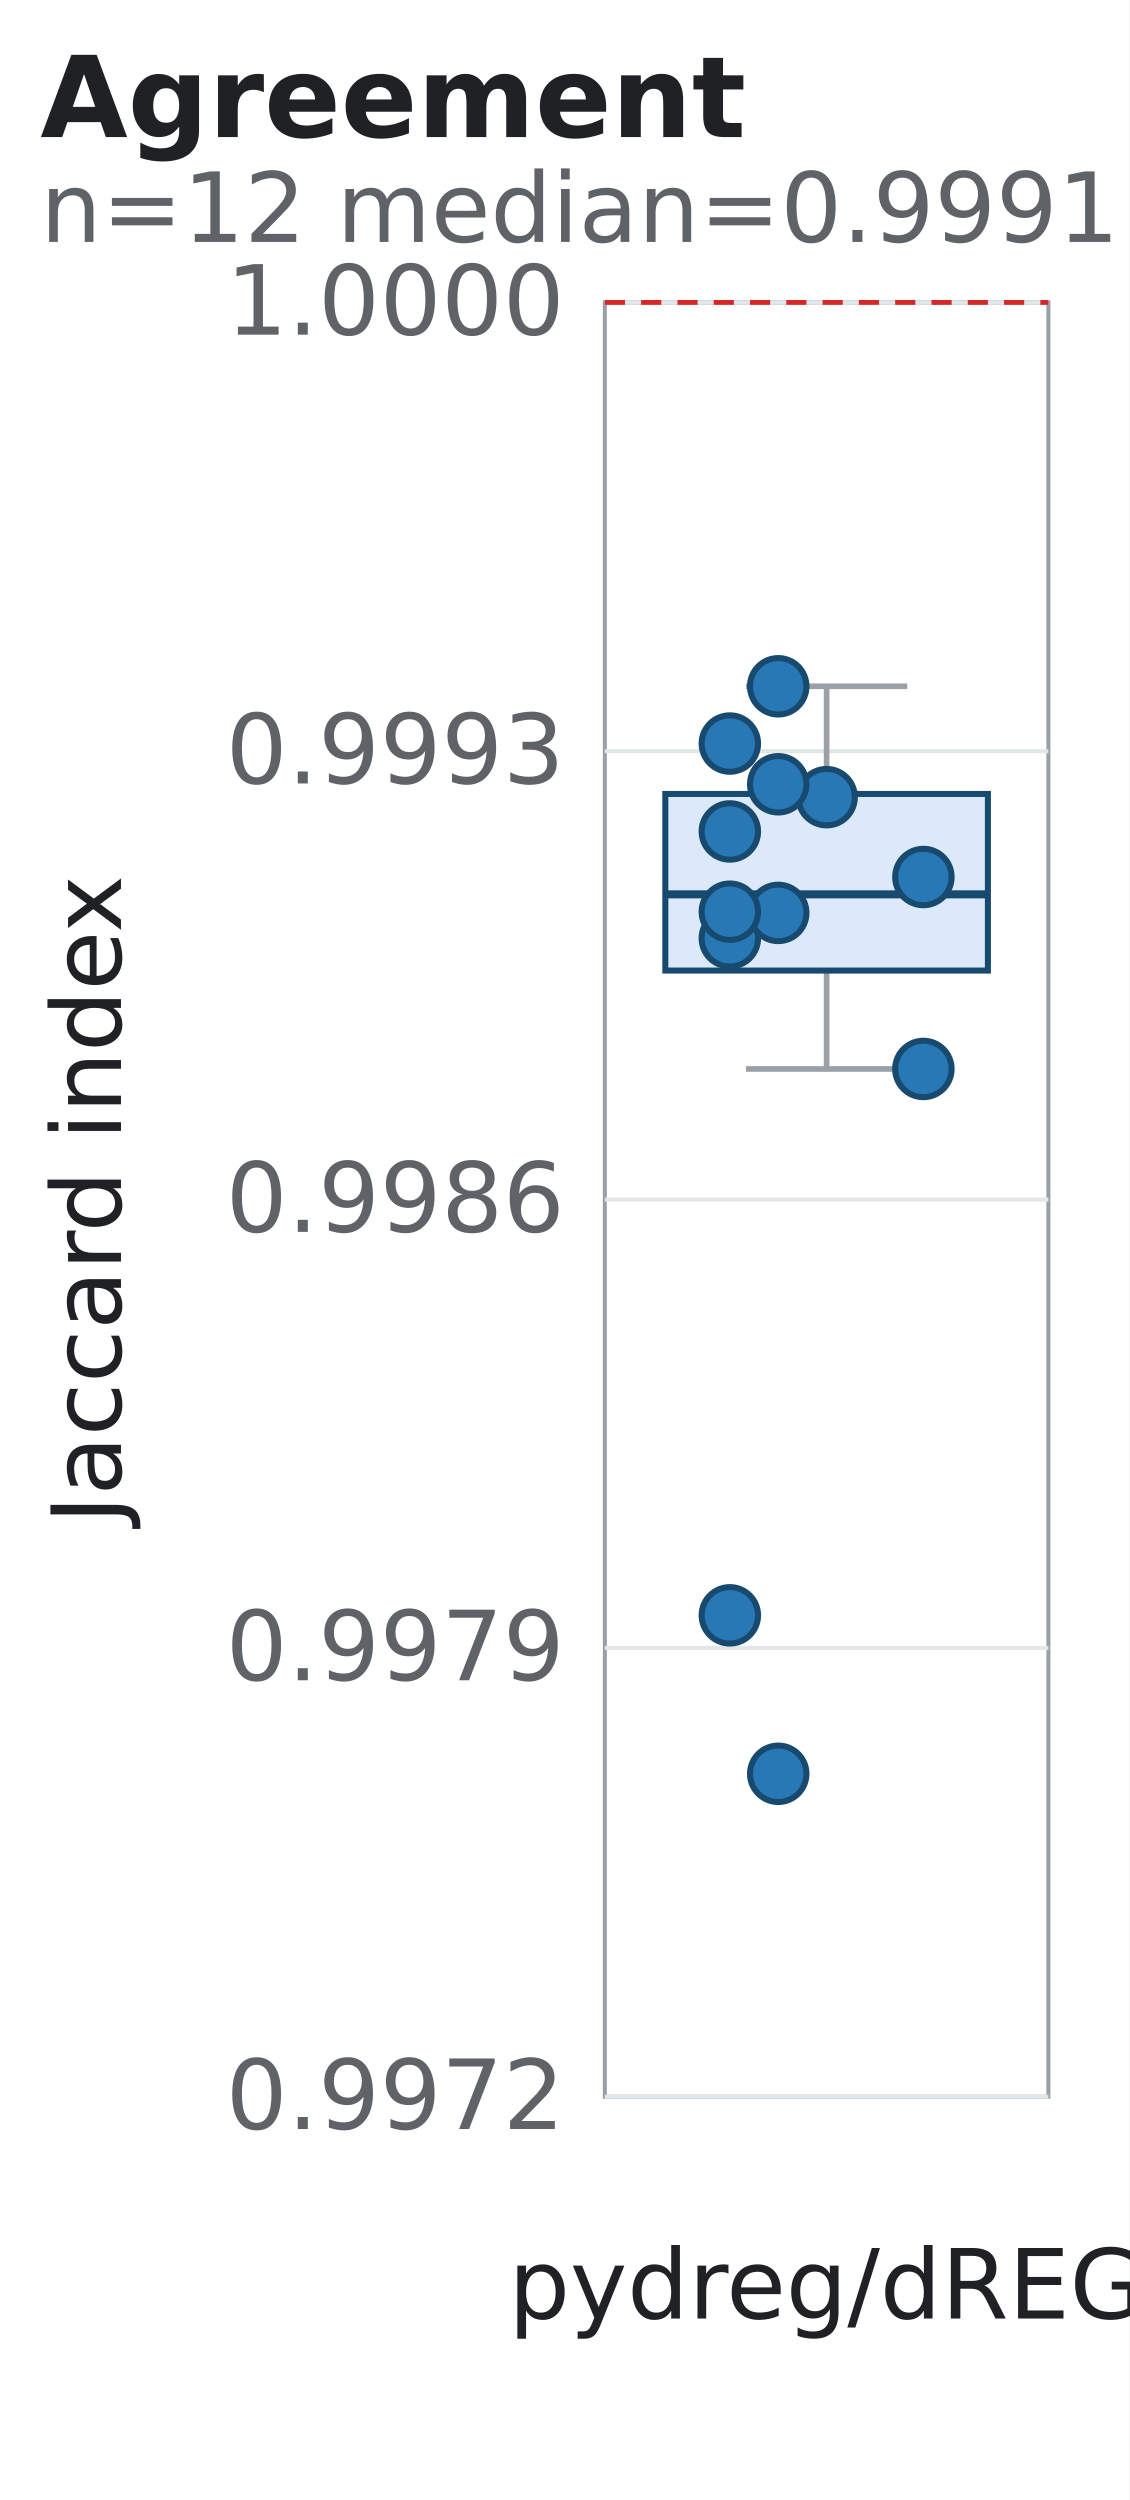
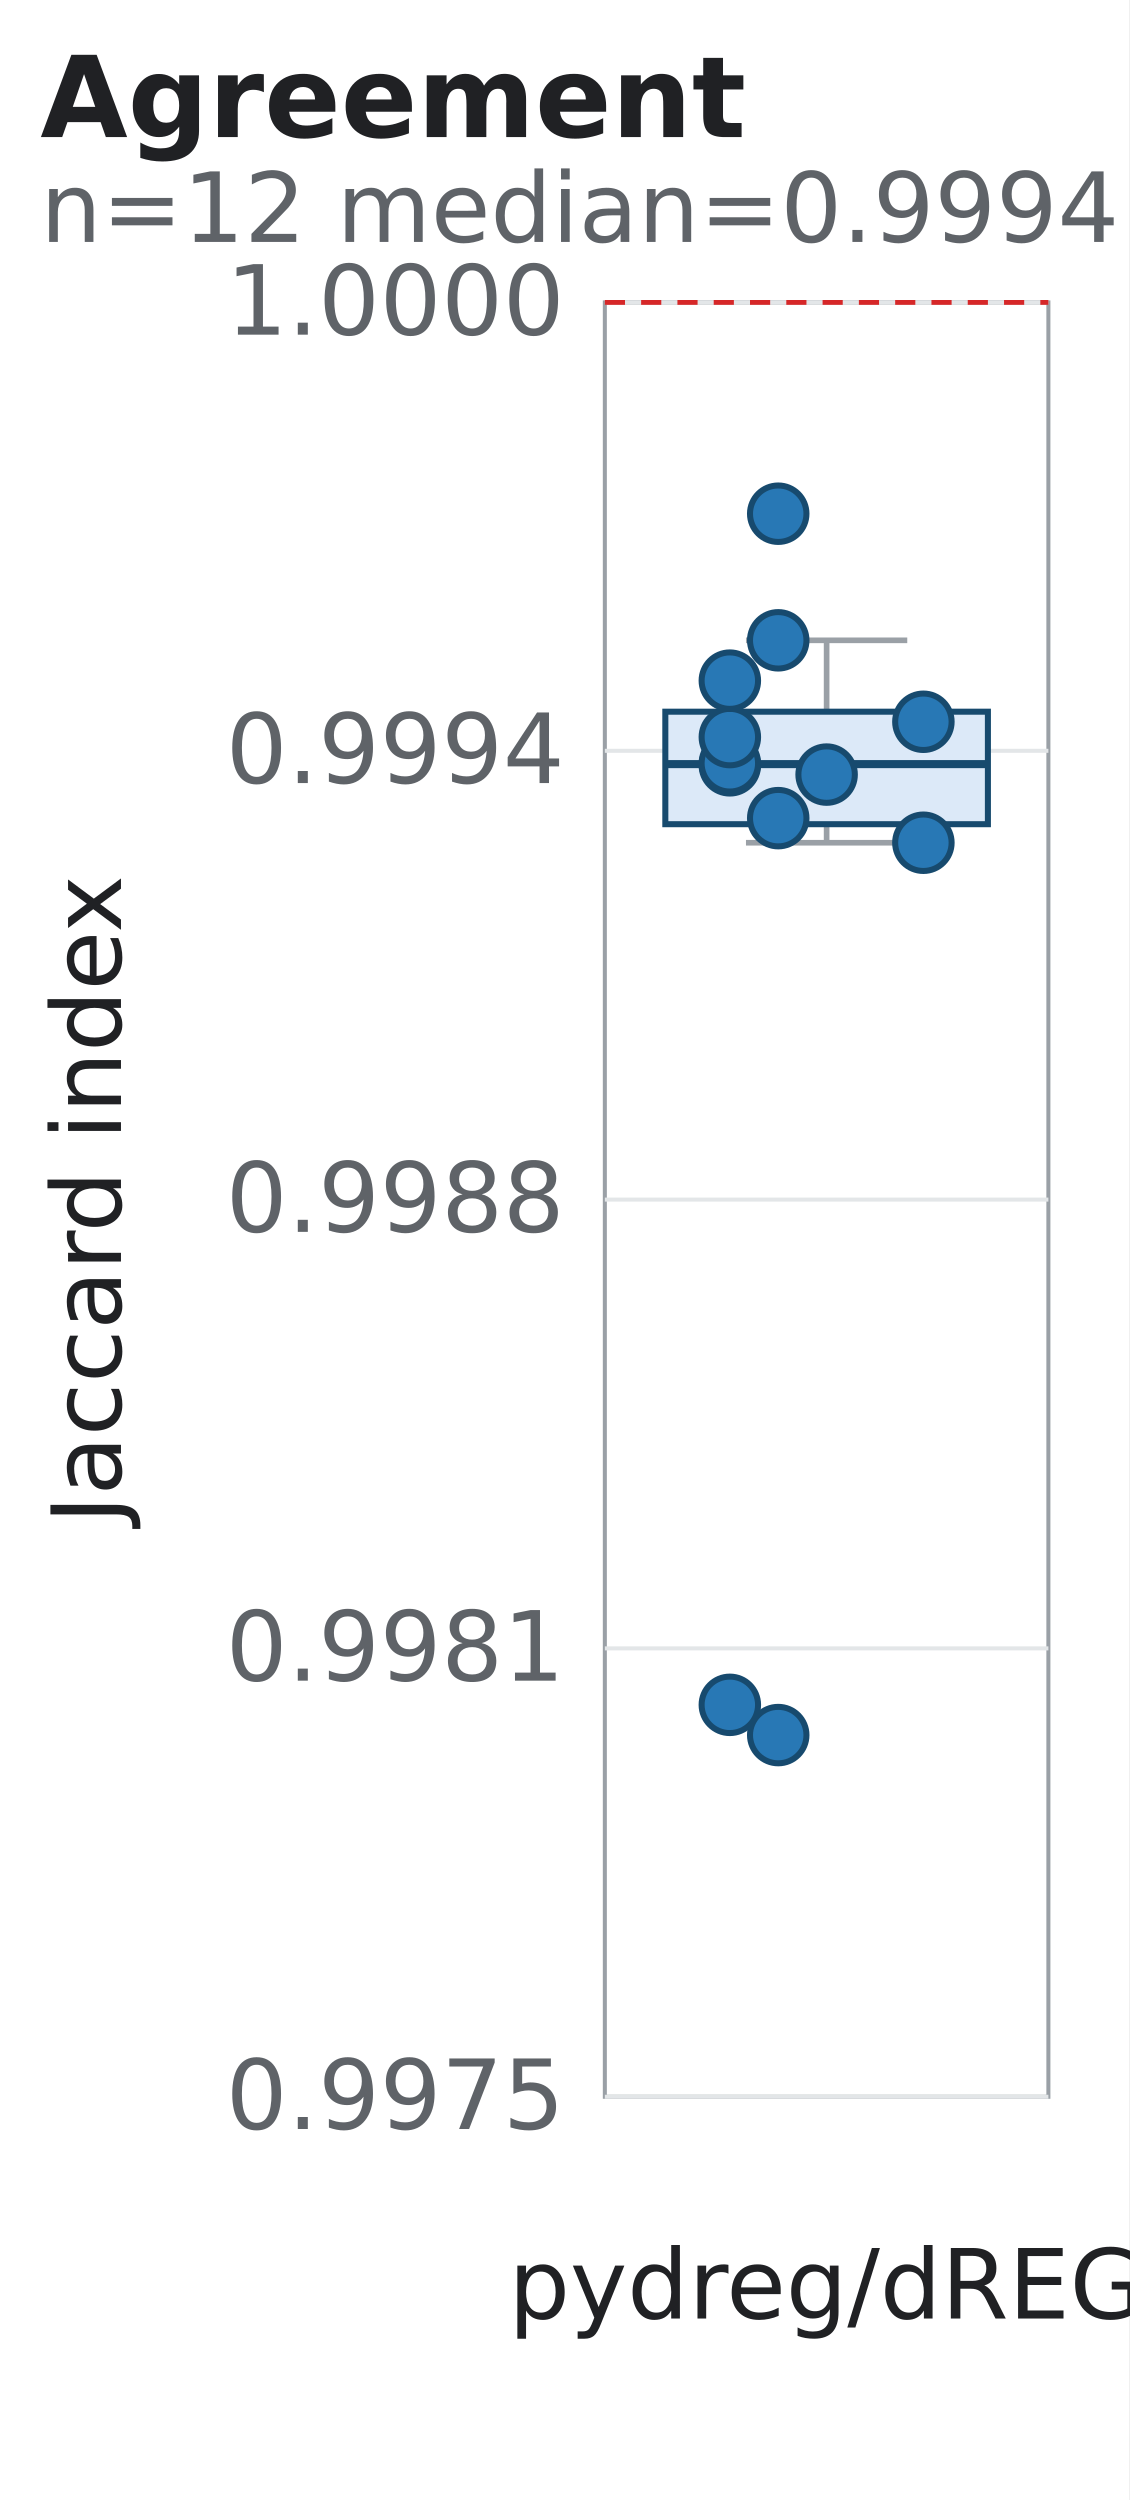
<svg xmlns="http://www.w3.org/2000/svg" width="280" height="620" viewBox="0 0 280 620" role="img">
  <style>
text { font-family: DejaVu Sans, Helvetica, Arial, sans-serif; fill: #202124; }
.title { font-size: 28px; font-weight: 600; }
.axis { font-size: 24px; }
.tick, .note, .value { font-size: 24px; fill: #5f6368; }
.lib { font-size: 24px; }
.plot { fill: #fff; stroke: #9aa0a6; }
.grid { stroke: #e3e6e8; stroke-width: 1; }
.diagonal { stroke: #5f6368; stroke-width: 2; stroke-dasharray: 7 6; }
.ref { stroke: #d62728; stroke-width: 1.2; stroke-dasharray: 5 4; }
.mark { fill: #2878b5; stroke: #174a6e; stroke-width: 1.5; }
.stem { stroke: #9aa0a6; stroke-width: 1.4; }
</style>
  <rect width="280" height="620" fill="#fff" />
  <text x="10" y="34" class="title">Agreement</text>
  <rect x="150" y="75" width="110" height="445" class="plot" />
  <line x1="150" y1="520.0" x2="260" y2="520.0" class="grid" />
-   <text x="140" y="528.0" class="tick" text-anchor="end">0.9972</text>
-   <line x1="150" y1="408.7" x2="260" y2="408.7" class="grid" />
-   <text x="140" y="416.7" class="tick" text-anchor="end">0.9979</text>
+   <text x="140" y="528.0" class="tick" text-anchor="end">0.9975</text>
+   <line x1="150" y1="408.8" x2="260" y2="408.8" class="grid" />
+   <text x="140" y="416.8" class="tick" text-anchor="end">0.9981</text>
  <line x1="150" y1="297.5" x2="260" y2="297.5" class="grid" />
-   <text x="140" y="305.5" class="tick" text-anchor="end">0.9986</text>
-   <line x1="150" y1="186.3" x2="260" y2="186.3" class="grid" />
-   <text x="140" y="194.3" class="tick" text-anchor="end">0.9993</text>
+   <text x="140" y="305.5" class="tick" text-anchor="end">0.9988</text>
+   <line x1="150" y1="186.2" x2="260" y2="186.2" class="grid" />
+   <text x="140" y="194.2" class="tick" text-anchor="end">0.9994</text>
  <line x1="150" y1="75.0" x2="260" y2="75.0" class="grid" />
  <text x="140" y="83.0" class="tick" text-anchor="end">1.0000</text>
  <line x1="150" y1="75.0" x2="260" y2="75.0" class="ref" />
-   <line x1="205.0" y1="265.1" x2="205.0" y2="240.8" class="stem" />
-   <line x1="205.0" y1="196.9" x2="205.0" y2="170.2" class="stem" />
-   <line x1="185.0" y1="265.1" x2="225.0" y2="265.1" class="stem" />
-   <line x1="185.0" y1="170.2" x2="225.0" y2="170.2" class="stem" />
-   <rect x="165.0" y="196.9" width="80.0" height="43.8" fill="#dce9f8" stroke="#174a6e" stroke-width="1.5" />
-   <line x1="165.0" y1="221.8" x2="245.0" y2="221.8" stroke="#174a6e" stroke-width="2" />
-   <circle cx="193.0" cy="439.9" r="7" class="mark" />
-   <circle cx="181.0" cy="400.6" r="7" class="mark" />
-   <circle cx="229.0" cy="265.1" r="7" class="mark" />
-   <circle cx="181.0" cy="232.7" r="7" class="mark" />
-   <circle cx="193.0" cy="226.4" r="7" class="mark" />
-   <circle cx="181.0" cy="226.1" r="7" class="mark" />
-   <circle cx="229.0" cy="217.5" r="7" class="mark" />
-   <circle cx="181.0" cy="206.2" r="7" class="mark" />
-   <circle cx="205.0" cy="197.7" r="7" class="mark" />
-   <circle cx="193.0" cy="194.5" r="7" class="mark" />
-   <circle cx="181.0" cy="184.4" r="7" class="mark" />
-   <circle cx="193.0" cy="170.2" r="7" class="mark" />
+   <line x1="205.0" y1="209.0" x2="205.0" y2="204.4" class="stem" />
+   <line x1="205.0" y1="176.5" x2="205.0" y2="158.8" class="stem" />
+   <line x1="185.0" y1="209.0" x2="225.0" y2="209.0" class="stem" />
+   <line x1="185.0" y1="158.8" x2="225.0" y2="158.8" class="stem" />
+   <rect x="165.0" y="176.5" width="80.0" height="27.9" fill="#dce9f8" stroke="#174a6e" stroke-width="1.5" />
+   <line x1="165.0" y1="189.5" x2="245.0" y2="189.5" stroke="#174a6e" stroke-width="2" />
+   <circle cx="193.0" cy="430.3" r="7" class="mark" />
+   <circle cx="181.0" cy="422.8" r="7" class="mark" />
+   <circle cx="229.0" cy="209.0" r="7" class="mark" />
+   <circle cx="193.0" cy="202.9" r="7" class="mark" />
+   <circle cx="205.0" cy="192.1" r="7" class="mark" />
+   <circle cx="181.0" cy="189.8" r="7" class="mark" />
+   <circle cx="181.0" cy="189.3" r="7" class="mark" />
+   <circle cx="181.0" cy="182.8" r="7" class="mark" />
+   <circle cx="229.0" cy="179.0" r="7" class="mark" />
+   <circle cx="181.0" cy="168.8" r="7" class="mark" />
+   <circle cx="193.0" cy="158.8" r="7" class="mark" />
+   <circle cx="193.0" cy="127.4" r="7" class="mark" />
  <text x="30" y="297.5" class="axis" text-anchor="middle" transform="rotate(-90 30 297.5)">Jaccard index</text>
  <text x="205.0" y="575" class="axis" text-anchor="middle">pydreg/dREG</text>
-   <text x="10" y="60" class="note" text-anchor="start">n=12 median=0.9991</text>
+   <text x="10" y="60" class="note" text-anchor="start">n=12 median=0.9994</text>
</svg>
